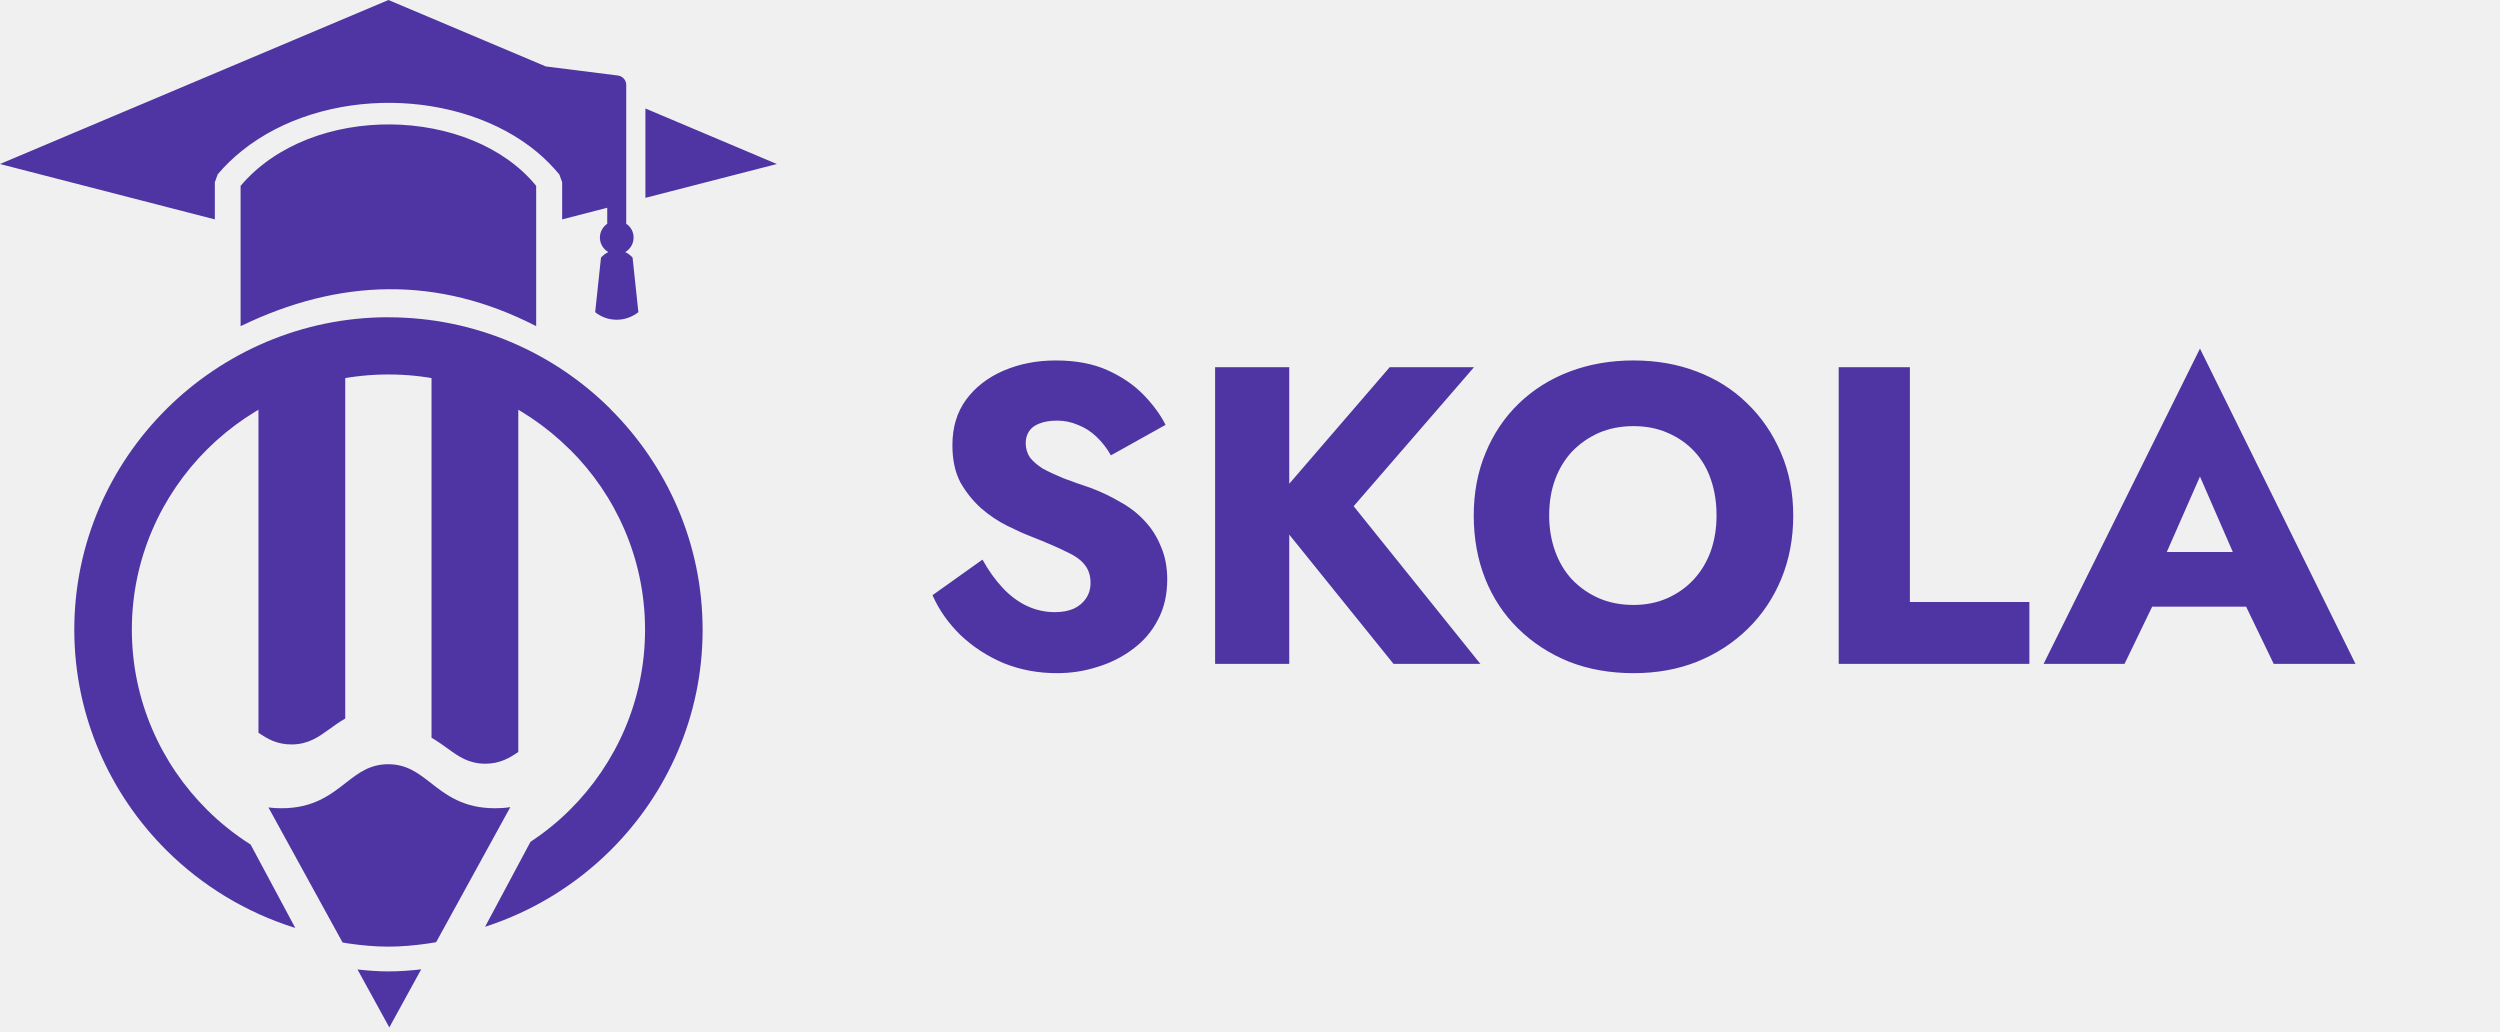
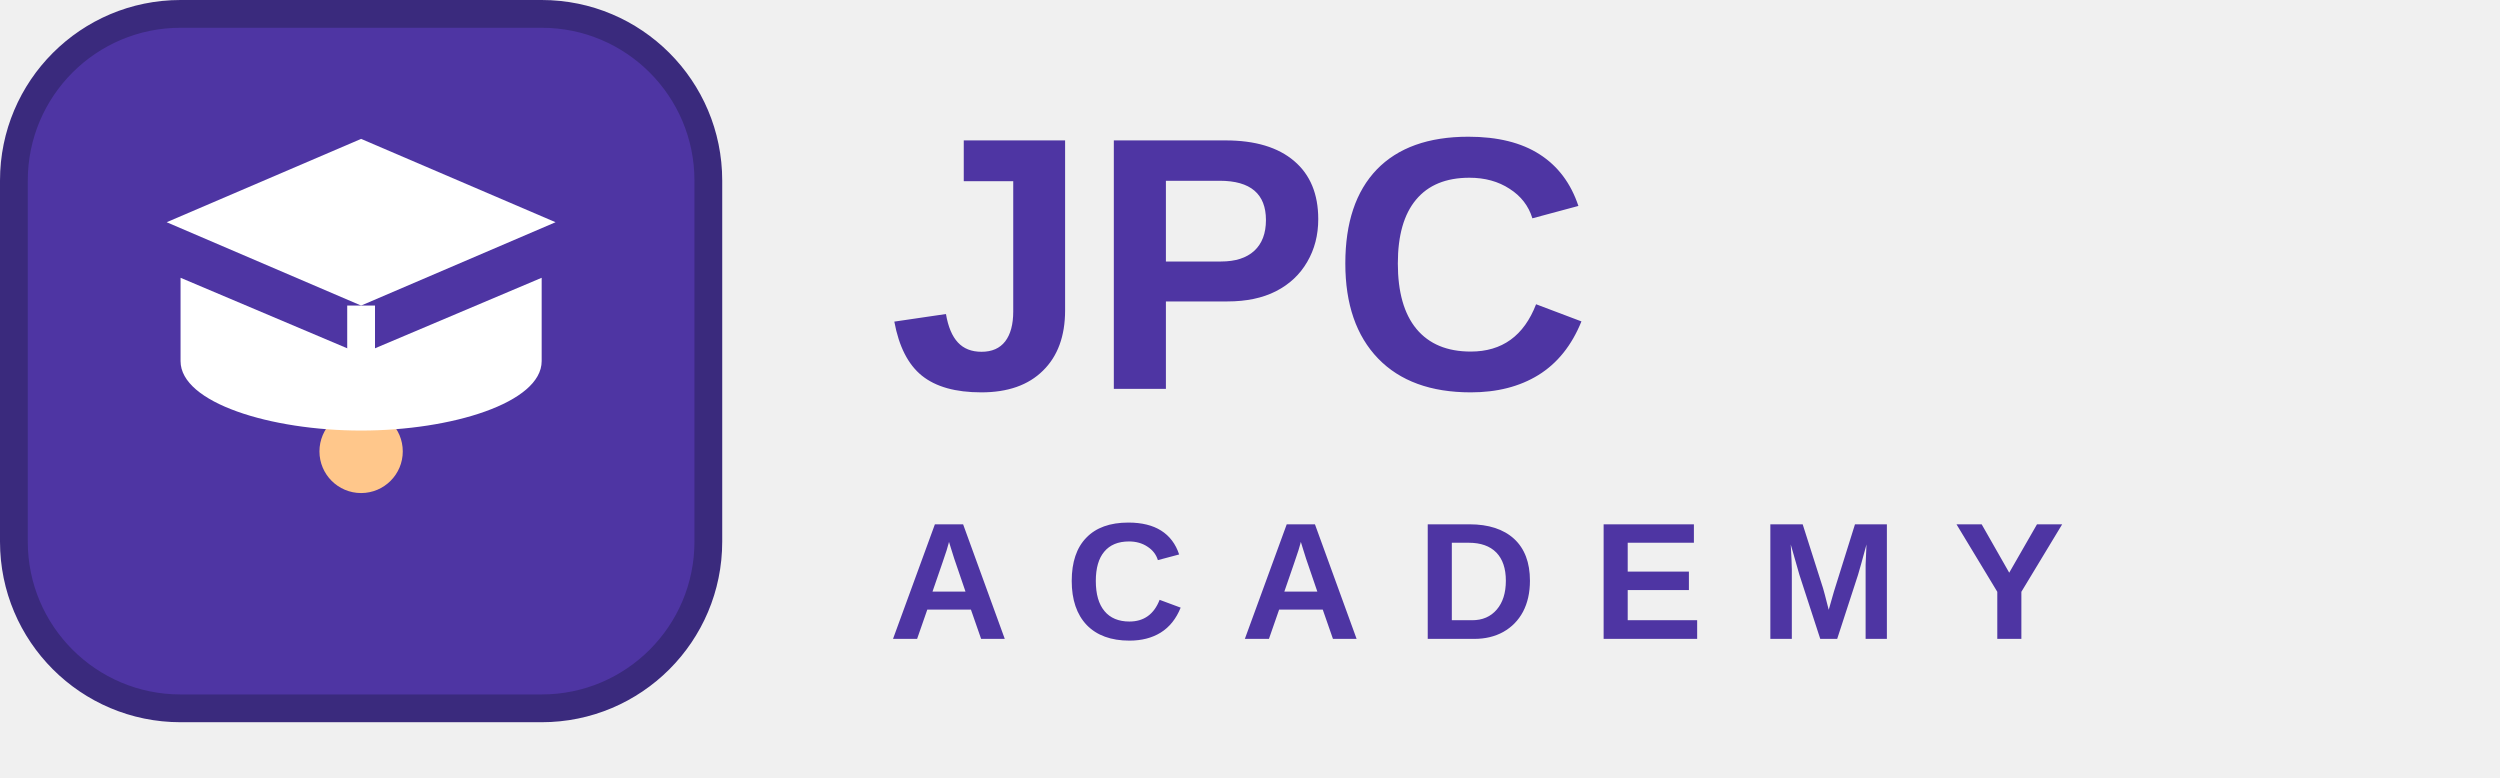
- <svg xmlns="http://www.w3.org/2000/svg" width="177" height="73" viewBox="0 0 177 73" fill="none">
-   <path d="M69.56 39.62L66.02 42.14C66.48 43.18 67.14 44.12 68 44.96C68.86 45.78 69.87 46.44 71.03 46.94C72.21 47.42 73.48 47.66 74.84 47.66C75.84 47.66 76.8 47.51 77.72 47.21C78.64 46.93 79.47 46.51 80.21 45.95C80.97 45.39 81.56 44.7 81.98 43.88C82.42 43.06 82.64 42.11 82.64 41.03C82.64 40.15 82.49 39.37 82.19 38.69C81.91 37.99 81.52 37.38 81.02 36.86C80.54 36.34 79.97 35.9 79.31 35.54C78.67 35.16 77.98 34.83 77.24 34.55C76.52 34.31 75.87 34.08 75.29 33.86C74.71 33.62 74.22 33.39 73.82 33.17C73.44 32.93 73.14 32.67 72.92 32.39C72.72 32.09 72.62 31.75 72.62 31.37C72.62 31.05 72.7 30.77 72.86 30.53C73.02 30.29 73.26 30.11 73.58 29.99C73.92 29.85 74.34 29.78 74.84 29.78C75.36 29.78 75.85 29.88 76.31 30.08C76.79 30.26 77.23 30.54 77.63 30.92C78.03 31.3 78.37 31.74 78.65 32.24L82.52 30.08C82.16 29.36 81.64 28.65 80.96 27.95C80.28 27.25 79.43 26.67 78.41 26.21C77.39 25.75 76.17 25.52 74.75 25.52C73.41 25.52 72.18 25.76 71.06 26.24C69.94 26.72 69.05 27.41 68.39 28.31C67.75 29.19 67.43 30.26 67.43 31.52C67.43 32.56 67.62 33.44 68 34.16C68.4 34.86 68.89 35.47 69.47 35.99C70.05 36.49 70.66 36.9 71.3 37.22C71.94 37.54 72.52 37.8 73.04 38C74.06 38.4 74.87 38.75 75.47 39.05C76.09 39.33 76.53 39.64 76.79 39.98C77.07 40.32 77.21 40.75 77.21 41.27C77.21 41.69 77.1 42.06 76.88 42.38C76.68 42.68 76.39 42.92 76.01 43.1C75.63 43.26 75.19 43.34 74.69 43.34C73.99 43.34 73.32 43.19 72.68 42.89C72.06 42.59 71.49 42.16 70.97 41.6C70.45 41.04 69.98 40.38 69.56 39.62ZM86.029 26V47H91.279V26H86.029ZM98.389 26L89.779 35.99L98.659 47H104.809L95.839 35.84L104.359 26H98.389ZM109.681 36.5C109.681 35.56 109.821 34.71 110.101 33.95C110.381 33.19 110.781 32.53 111.301 31.97C111.841 31.41 112.471 30.97 113.191 30.65C113.931 30.33 114.751 30.17 115.651 30.17C116.551 30.17 117.361 30.33 118.081 30.65C118.821 30.97 119.451 31.41 119.971 31.97C120.491 32.53 120.881 33.2 121.141 33.98C121.401 34.74 121.531 35.58 121.531 36.5C121.531 37.42 121.391 38.27 121.111 39.05C120.831 39.81 120.431 40.47 119.911 41.03C119.391 41.59 118.771 42.03 118.051 42.35C117.331 42.67 116.531 42.83 115.651 42.83C114.751 42.83 113.931 42.67 113.191 42.35C112.471 42.03 111.841 41.59 111.301 41.03C110.781 40.47 110.381 39.8 110.101 39.02C109.821 38.24 109.681 37.4 109.681 36.5ZM104.341 36.5C104.341 38.12 104.611 39.61 105.151 40.97C105.691 42.33 106.471 43.51 107.491 44.51C108.511 45.51 109.711 46.29 111.091 46.85C112.471 47.39 113.991 47.66 115.651 47.66C117.291 47.66 118.791 47.39 120.151 46.85C121.531 46.29 122.731 45.51 123.751 44.51C124.771 43.51 125.561 42.33 126.121 40.97C126.681 39.61 126.961 38.12 126.961 36.5C126.961 34.88 126.671 33.4 126.091 32.06C125.511 30.7 124.711 29.53 123.691 28.55C122.691 27.57 121.501 26.82 120.121 26.3C118.761 25.78 117.271 25.52 115.651 25.52C114.031 25.52 112.531 25.78 111.151 26.3C109.771 26.82 108.571 27.57 107.551 28.55C106.531 29.53 105.741 30.7 105.181 32.06C104.621 33.4 104.341 34.88 104.341 36.5ZM130.18 26V47H143.68V42.62H135.22V26H130.18ZM150.238 42.95H161.338L160.978 39.08H150.568L150.238 42.95ZM155.758 33.74L158.698 40.49L158.488 41.84L160.978 47H166.768L155.758 24.68L144.688 47H150.418L152.998 41.66L152.788 40.49L155.758 33.74Z" fill="#4E35A3" />
-   <path fill-rule="evenodd" clip-rule="evenodd" d="M29.82 68.629L27.564 72.742L25.312 68.639C26.044 68.72 26.776 68.775 27.503 68.775C28.265 68.775 29.047 68.72 29.82 68.629ZM36.131 57.144L30.877 66.709C30.689 66.744 30.491 66.774 30.303 66.8C29.368 66.936 28.417 67.022 27.497 67.022C26.578 67.022 25.622 66.936 24.687 66.8C24.545 66.779 24.403 66.749 24.255 66.729L19.006 57.169C19.296 57.204 19.59 57.224 19.921 57.224C22.177 57.224 23.376 56.295 24.565 55.36C25.373 54.738 26.181 54.107 27.487 54.107C28.793 54.107 29.596 54.738 30.409 55.36C31.599 56.295 32.798 57.224 35.054 57.224C35.445 57.224 35.796 57.199 36.131 57.144Z" fill="#4E35A3" />
-   <path fill-rule="evenodd" clip-rule="evenodd" d="M27.503 22.46H27.487C21.369 22.465 15.809 24.956 11.78 28.963C7.765 32.96 5.27 38.473 5.26 44.547V44.582V44.597C5.265 50.676 7.77 56.209 11.8 60.216C14.315 62.712 17.43 64.617 20.906 65.698L17.745 59.796C16.633 59.089 15.601 58.27 14.671 57.346C11.383 54.081 9.34 49.564 9.335 44.597V44.582V44.547C9.34 39.585 11.388 35.077 14.666 31.813C17.949 28.544 22.487 26.513 27.487 26.513H27.503H27.538C32.518 26.518 37.046 28.549 40.329 31.813H40.339C43.627 35.077 45.665 39.595 45.67 44.567V44.582V44.617C45.66 49.574 43.627 54.076 40.339 57.346C39.49 58.19 38.555 58.942 37.554 59.609L34.343 65.617C37.722 64.526 40.766 62.646 43.225 60.201C47.245 56.204 49.74 50.686 49.745 44.622V44.587V44.572C49.74 38.488 47.24 32.96 43.21 28.953L43.215 28.948C39.196 24.951 33.641 22.475 27.538 22.465" fill="#4E35A3" />
-   <path fill-rule="evenodd" clip-rule="evenodd" d="M37.961 23.092C30.984 19.499 24.021 19.712 17.034 23.092C17.034 19.727 17.034 16.533 17.034 13.158C22.07 7.221 33.347 7.499 37.961 13.158C37.961 15.962 37.961 20.282 37.961 23.092ZM44.338 15.841V14.36V7.109V6.013C44.338 5.674 44.084 5.386 43.744 5.346L38.642 4.704L27.503 0L0 11.612L15.21 15.533V12.9L15.418 12.334C15.921 11.738 16.5 11.182 17.12 10.682C20.012 8.358 23.895 7.246 27.716 7.281C31.543 7.322 35.344 8.519 38.057 10.793C38.616 11.263 39.135 11.789 39.602 12.354L39.8 12.9V15.533L42.992 14.709V15.841C42.682 16.058 42.473 16.412 42.473 16.821C42.473 17.261 42.717 17.64 43.068 17.847C42.885 17.938 42.707 18.064 42.55 18.236L42.138 22.102C42.55 22.435 43.083 22.637 43.663 22.637C44.242 22.637 44.77 22.435 45.197 22.102L44.786 18.236C44.628 18.064 44.45 17.933 44.267 17.847C44.623 17.64 44.857 17.261 44.857 16.821C44.862 16.412 44.654 16.053 44.338 15.841ZM55 11.612L45.695 7.68V14.007L55 11.612Z" fill="#4E35A3" />
-   <path fill-rule="evenodd" clip-rule="evenodd" d="M18.299 51.878V24.598H24.443V50.873C24.032 51.11 23.656 51.378 23.28 51.651C22.548 52.177 21.816 52.707 20.632 52.707C19.616 52.707 18.94 52.318 18.299 51.878ZM30.552 52.232V25.957H36.695V53.238C36.06 53.677 35.379 54.071 34.358 54.071C33.179 54.071 32.447 53.541 31.715 53.01C31.339 52.742 30.968 52.47 30.552 52.232Z" fill="#4E35A3" />
+ <svg xmlns="http://www.w3.org/2000/svg" width="180" height="56" viewBox="0 0 180 56" fill="none">
+   <rect x="1" y="1" width="50" height="50" rx="12" fill="#4E35A3" />
+   <rect x="1" y="1" width="50" height="50" rx="12" stroke="#3A2A7D" stroke-width="2" />
+   <g>
+     <polygon points="26,10 40,16 26,22 12,16" fill="#FFFFFF" />
+     <path d="M26 22 L26 30" stroke="#FFFFFF" stroke-width="2" />
+     <circle cx="26" cy="32.5" r="3" fill="#FFC78B" />
+     <path d="M13 20 L13 26 C13 29 19.5 31 26 31 C32.5 31 39 29 39 26 L39 20 L26 25.5 Z" fill="#FFFFFF" />
+   </g>
+   <text x="64" y="28" font-family="'Segoe UI', Arial, Helvetica, sans-serif" font-weight="800" font-size="26" fill="#4E35A3">JPC</text>
+   <text x="64" y="46" font-family="'Segoe UI', Arial, Helvetica, sans-serif" font-weight="700" font-size="12" letter-spacing="4" fill="#4E35A3">ACADEMY</text>
</svg>
